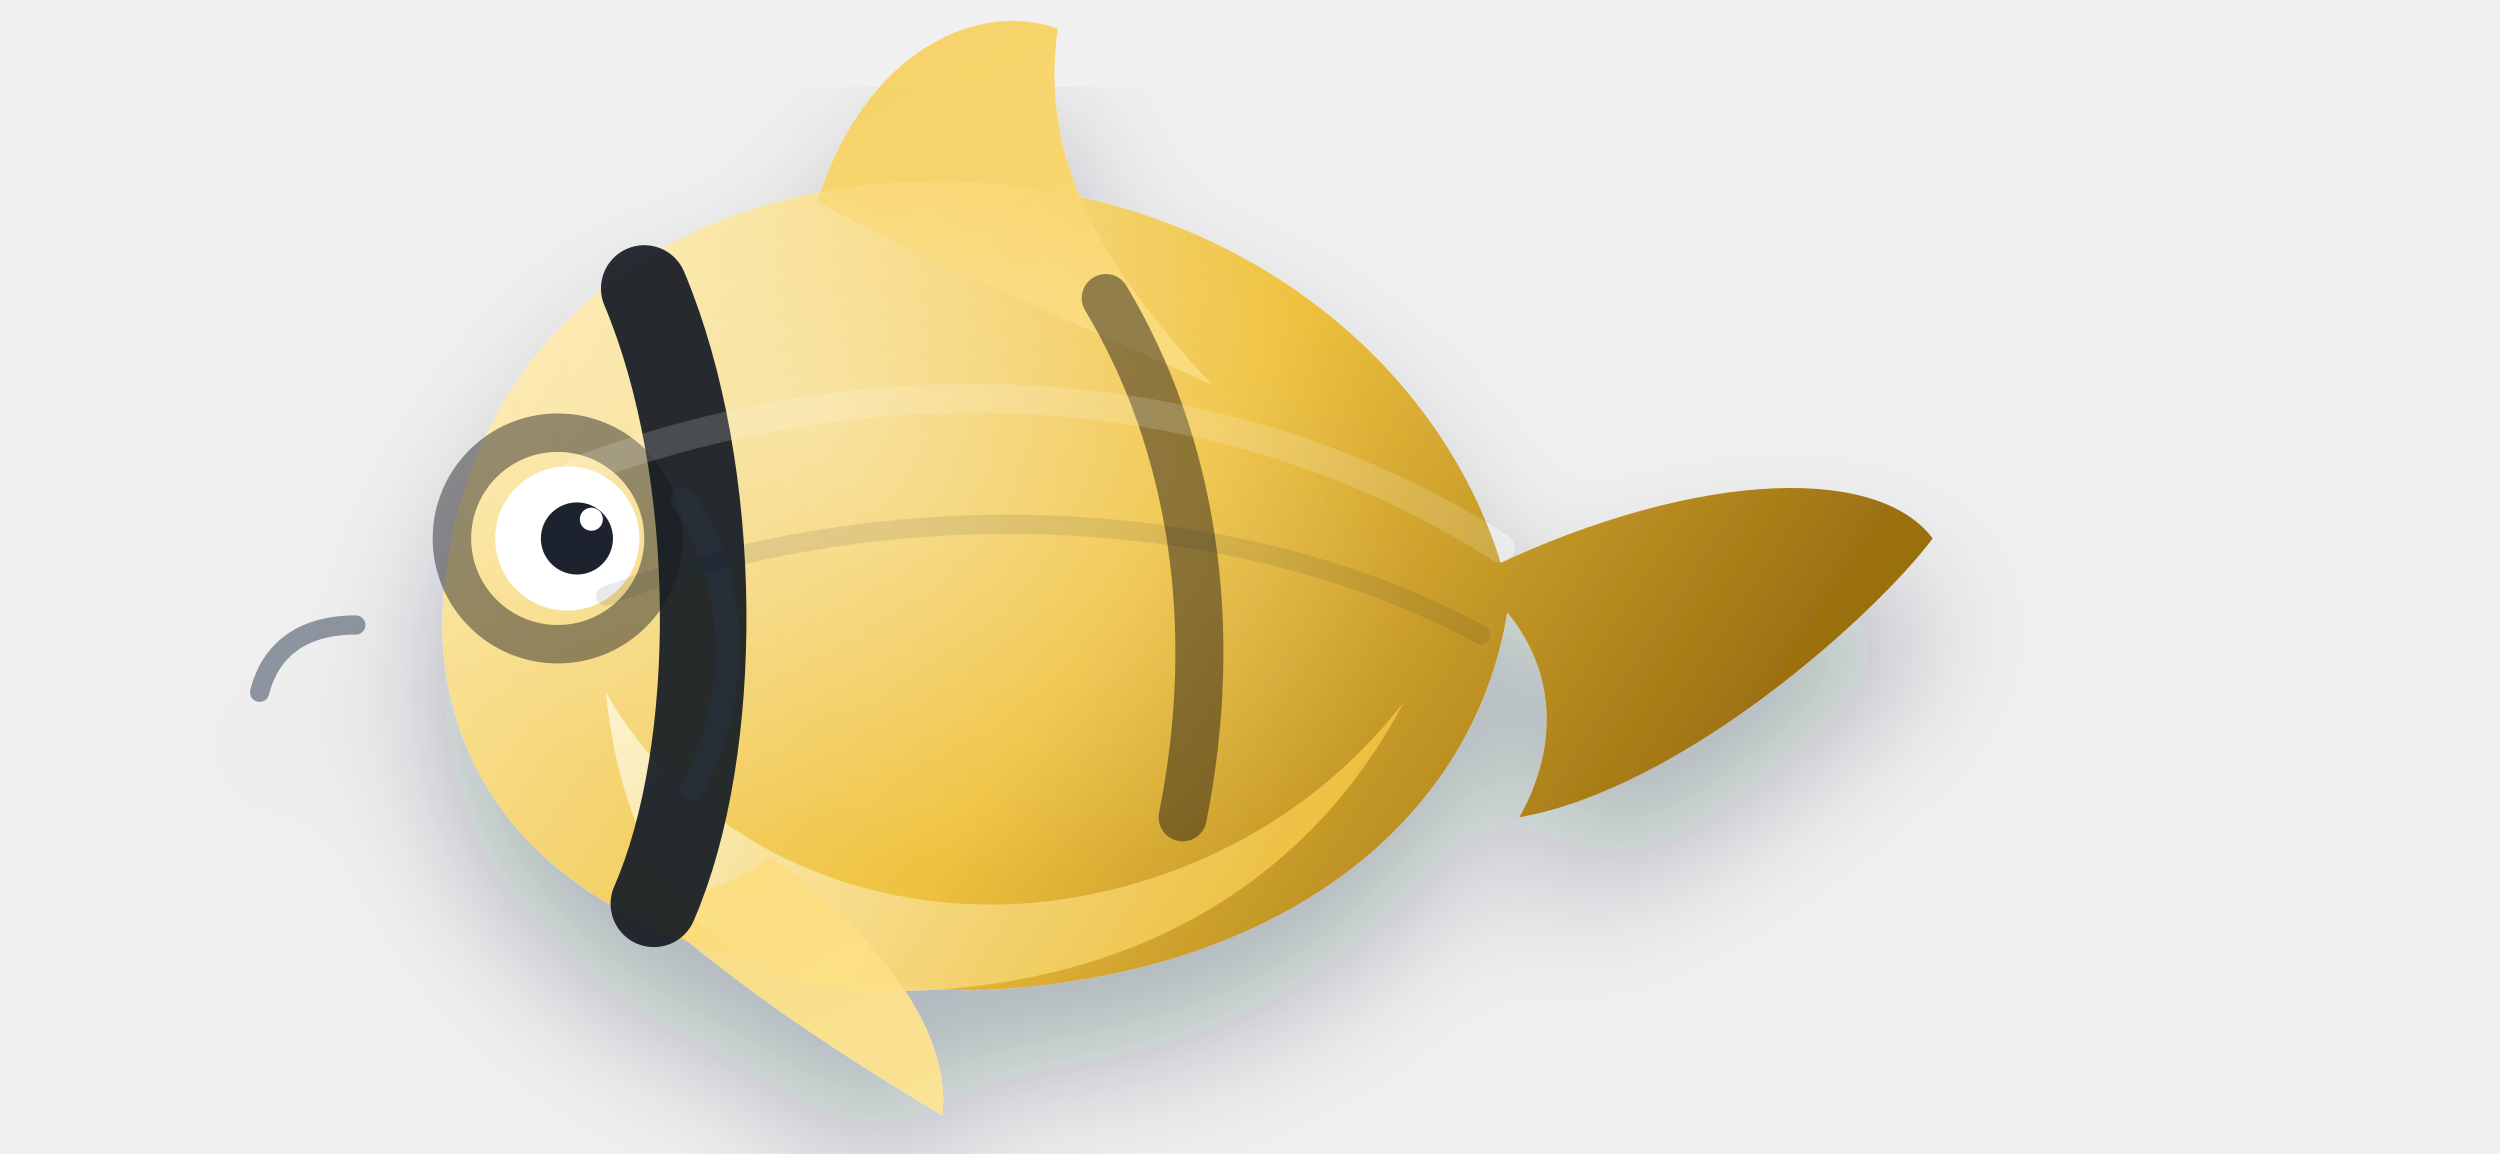
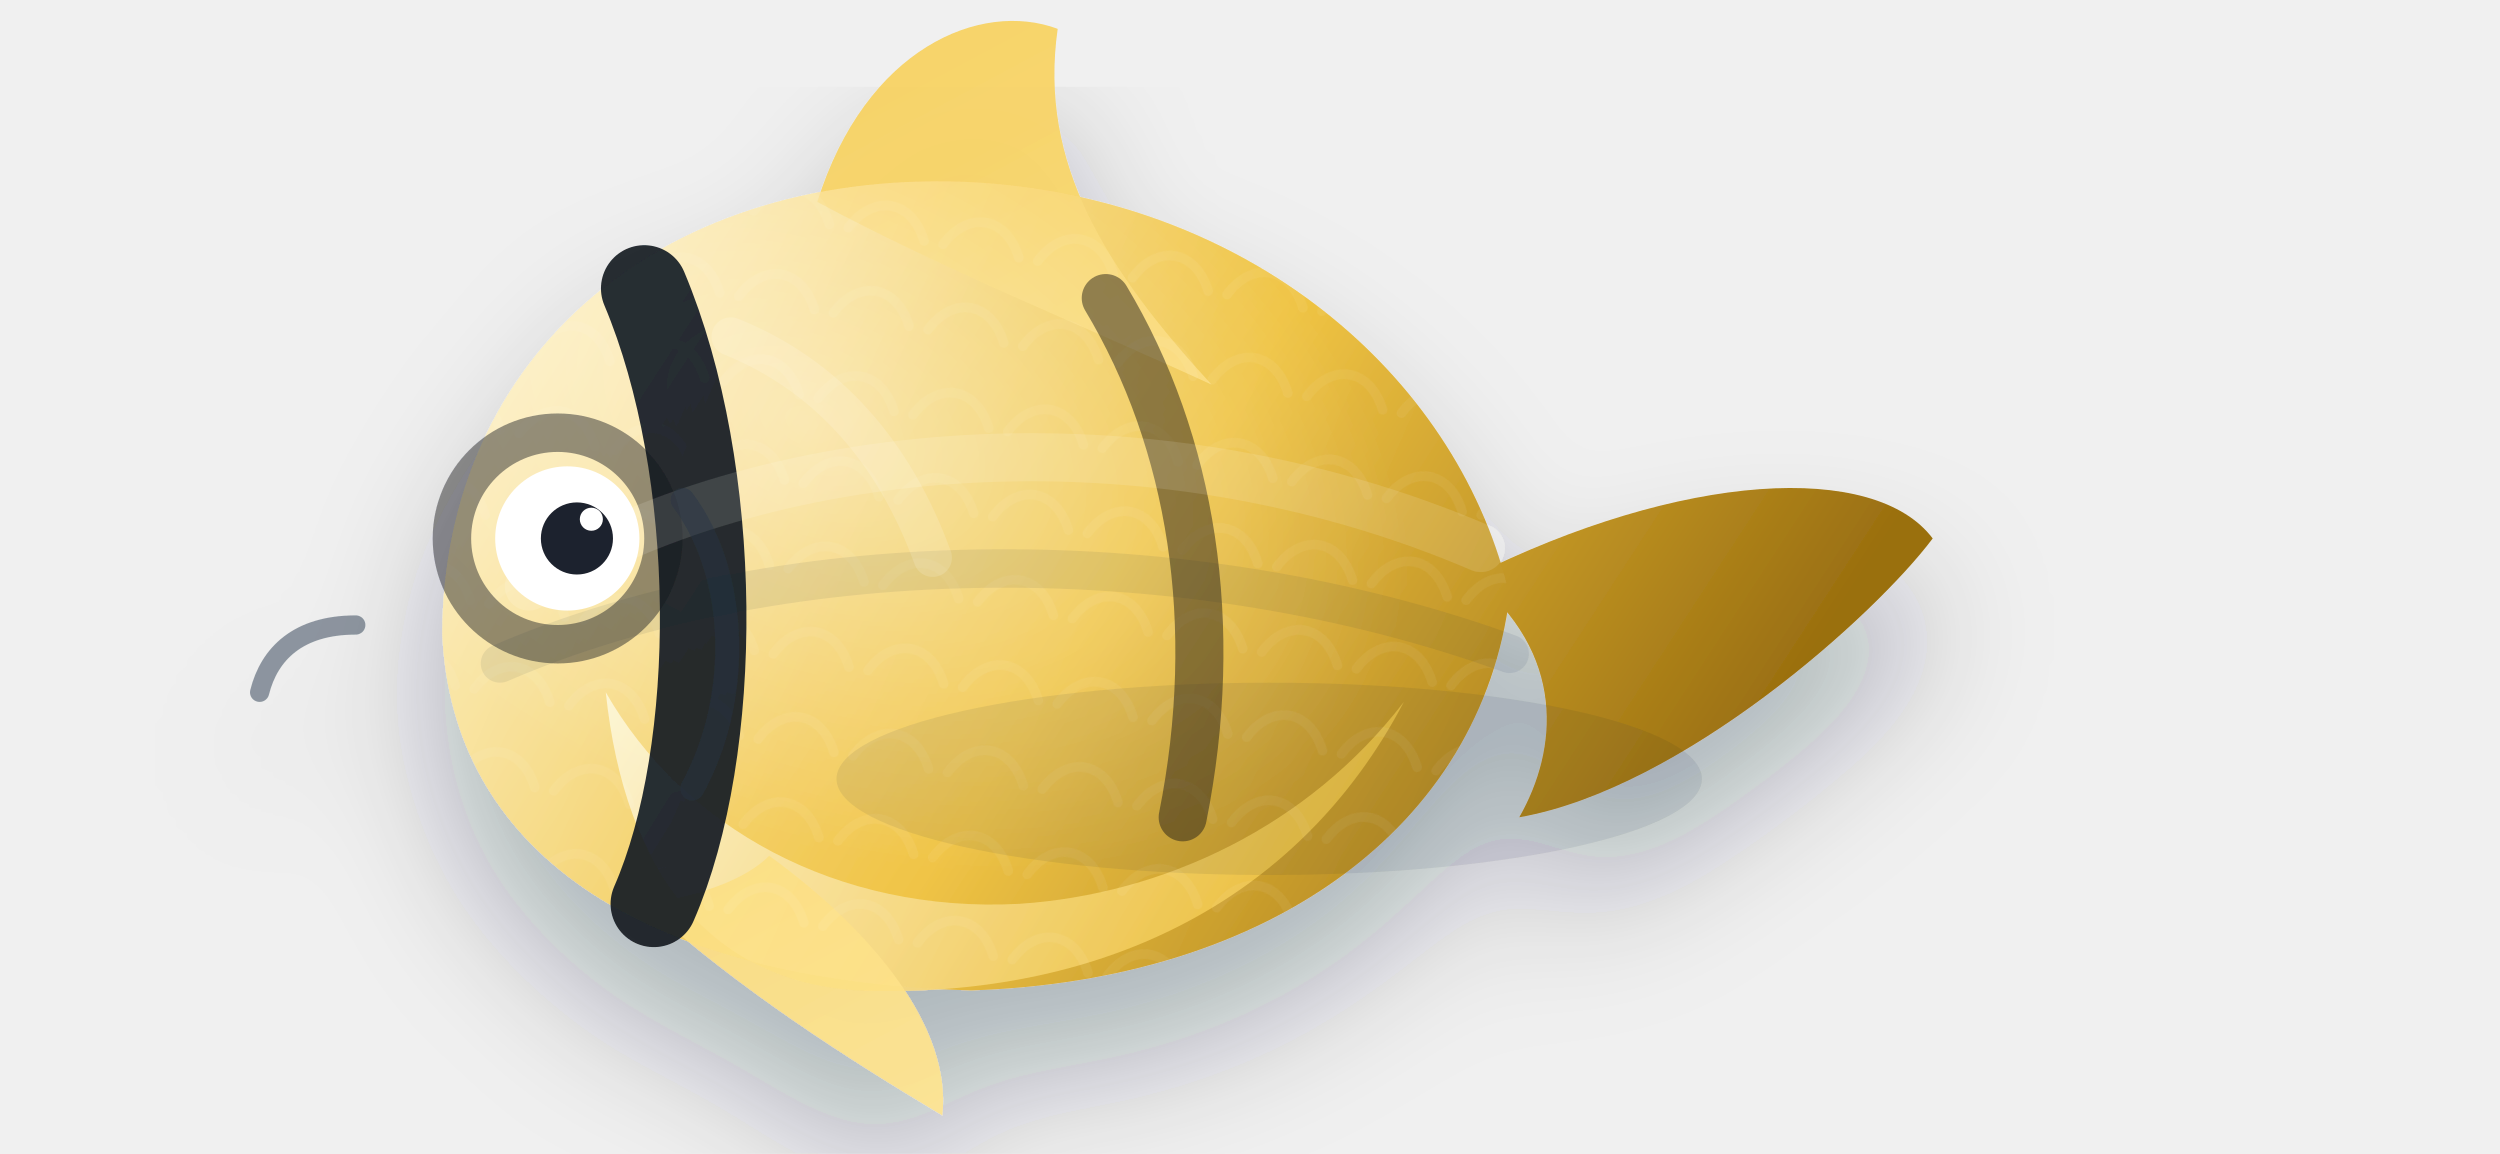
<svg xmlns="http://www.w3.org/2000/svg" width="520" height="240" viewBox="0 0 520 240" fill="none">
  <defs>
    <linearGradient id="butterfly-skin" x1="72" y1="40" x2="330" y2="208" gradientUnits="userSpaceOnUse">
      <stop stop-color="#fff3c8" />
      <stop offset="0.58" stop-color="#efc23f" />
      <stop offset="1" stop-color="#9a6f10" />
    </linearGradient>
    <linearGradient id="butterfly-belly" x1="126" y1="118" x2="262" y2="202" gradientUnits="userSpaceOnUse">
      <stop stop-color="#fff9df" />
      <stop offset="1" stop-color="#efc23f" />
    </linearGradient>
    <linearGradient id="butterfly-fin" x1="150" y1="34" x2="246" y2="214" gradientUnits="userSpaceOnUse">
      <stop stop-color="#f7d15f" />
      <stop offset="1" stop-color="#ffe48e" />
    </linearGradient>
    <radialGradient id="butterfly-shine" cx="0" cy="0" r="1" gradientUnits="userSpaceOnUse" gradientTransform="translate(168 88) rotate(24) scale(132 84)">
      <stop stop-color="#ffffff" stop-opacity="0.82" />
      <stop offset="1" stop-color="#ffffff" stop-opacity="0" />
    </radialGradient>
+     <linearGradient id="butterfly-rim" x1="108" y1="82" x2="310" y2="170" gradientUnits="userSpaceOnUse">
+       <stop stop-color="#ffffff" stop-opacity="0.56" />
+       <stop offset="0.36" stop-color="#ffffff" stop-opacity="0.12" />
+       <stop offset="1" stop-color="#ffffff" stop-opacity="0" />
+     </linearGradient>
+     <pattern id="butterfly-scales" width="20" height="18" patternUnits="userSpaceOnUse" patternTransform="rotate(10)">
+       <path d="M2 16C6 8 14 8 18 16" stroke="#ffffff" stroke-opacity="0.08" stroke-width="2" stroke-linecap="round" />
+     </pattern>
    <filter id="butterfly-shadow" x="0" y="0" width="520" height="240" filterUnits="userSpaceOnUse">
      <feDropShadow dx="0" dy="18" stdDeviation="14" flood-color="#071a2d" flood-opacity="0.28" />
    </filter>
  </defs>
  <g filter="url(#butterfly-shadow)">
    <path d="M92 132C92 74 138 34 204 38C262 42 304 80 314 124C308 172 264 204 202 206C132 204 94 176 92 132Z" fill="url(#butterfly-skin)" />
    <path d="M126 144C142 172 174 190 212 188C242 186 272 172 292 146C270 188 228 208 178 206C148 204 130 182 126 144Z" fill="url(#butterfly-belly)" opacity="0.92" />
    <path d="M306 120C350 98 390 96 402 112C390 128 350 164 316 170C324 156 326 136 306 120Z" fill="url(#butterfly-skin)" />
    <path d="M170 42C180 10 204 0 220 6C216 34 230 56 252 80C226 68 196 56 170 42Z" fill="url(#butterfly-fin)" opacity="0.92" />
    <path d="M160 178C182 194 198 214 196 232C176 220 154 206 134 188C148 186 156 182 160 178Z" fill="url(#butterfly-fin)" opacity="0.88" />
-     <path d="M92 132C92 74 138 34 204 38C262 42 304 80 314 124C308 172 264 204 202 206C132 204 94 176 92 132Z" fill="url(#butterfly-shine)" opacity="0.4" />
+     <path d="M92 132C92 74 138 34 204 38C262 42 304 80 314 124C308 172 264 204 202 206C132 204 94 176 92 132Z" fill="url(#butterfly-shine)" opacity="0.46" />
+     <path d="M92 132C92 74 138 34 204 38C262 42 304 80 314 124C308 172 264 204 202 206C132 204 94 176 92 132Z" fill="url(#butterfly-scales)" opacity="0.7" />
+     <path d="M92 132C92 74 138 34 204 38C262 42 304 80 314 124C308 172 264 204 202 206C132 204 94 176 92 132Z" fill="url(#butterfly-rim)" opacity="0.42" />
    <path d="M134 60C150 98 150 156 136 188" stroke="#151c24" stroke-width="18" stroke-linecap="round" opacity="0.92" />
    <path d="M230 62C248 92 254 130 246 170" stroke="#1f1a12" stroke-width="10" stroke-linecap="round" opacity="0.48" />
    <circle cx="116" cy="112" r="22" fill="none" stroke="#16181f" stroke-width="8" opacity="0.45" />
+     <path d="M110 122C158 92 238 84 308 114" stroke="#ffffff" stroke-width="10" stroke-linecap="round" opacity="0.12" />
+     <path d="M104 138C164 112 248 112 314 136" stroke="#0f2038" stroke-width="8" stroke-linecap="round" opacity="0.08" />
+     <path d="M152 70C172 78 186 94 194 116" stroke="#ffffff" stroke-width="8" stroke-linecap="round" opacity="0.14" />
    <path d="M142 104C154 120 154 146 144 164" stroke="#233244" stroke-width="5" stroke-linecap="round" opacity="0.42" />
    <path d="M74 130C62 130 56 136 54 144" stroke="#243448" stroke-width="4" stroke-linecap="round" opacity="0.48" />
    <circle cx="118" cy="112" r="15" fill="#ffffff" />
    <circle cx="120" cy="112" r="7.5" fill="#1e222d" />
    <circle cx="123" cy="108" r="2.4" fill="#ffffff" />
-     <path d="M120 98C184 74 256 78 312 114" stroke="#ffffff" stroke-width="6" stroke-linecap="round" opacity="0.16" />
-     <path d="M126 124C184 102 256 104 308 132" stroke="#102138" stroke-width="4" stroke-linecap="round" opacity="0.1" />
+     <ellipse cx="264" cy="162" rx="90" ry="20" fill="#081a2f" opacity="0.08" />
  </g>
</svg>
